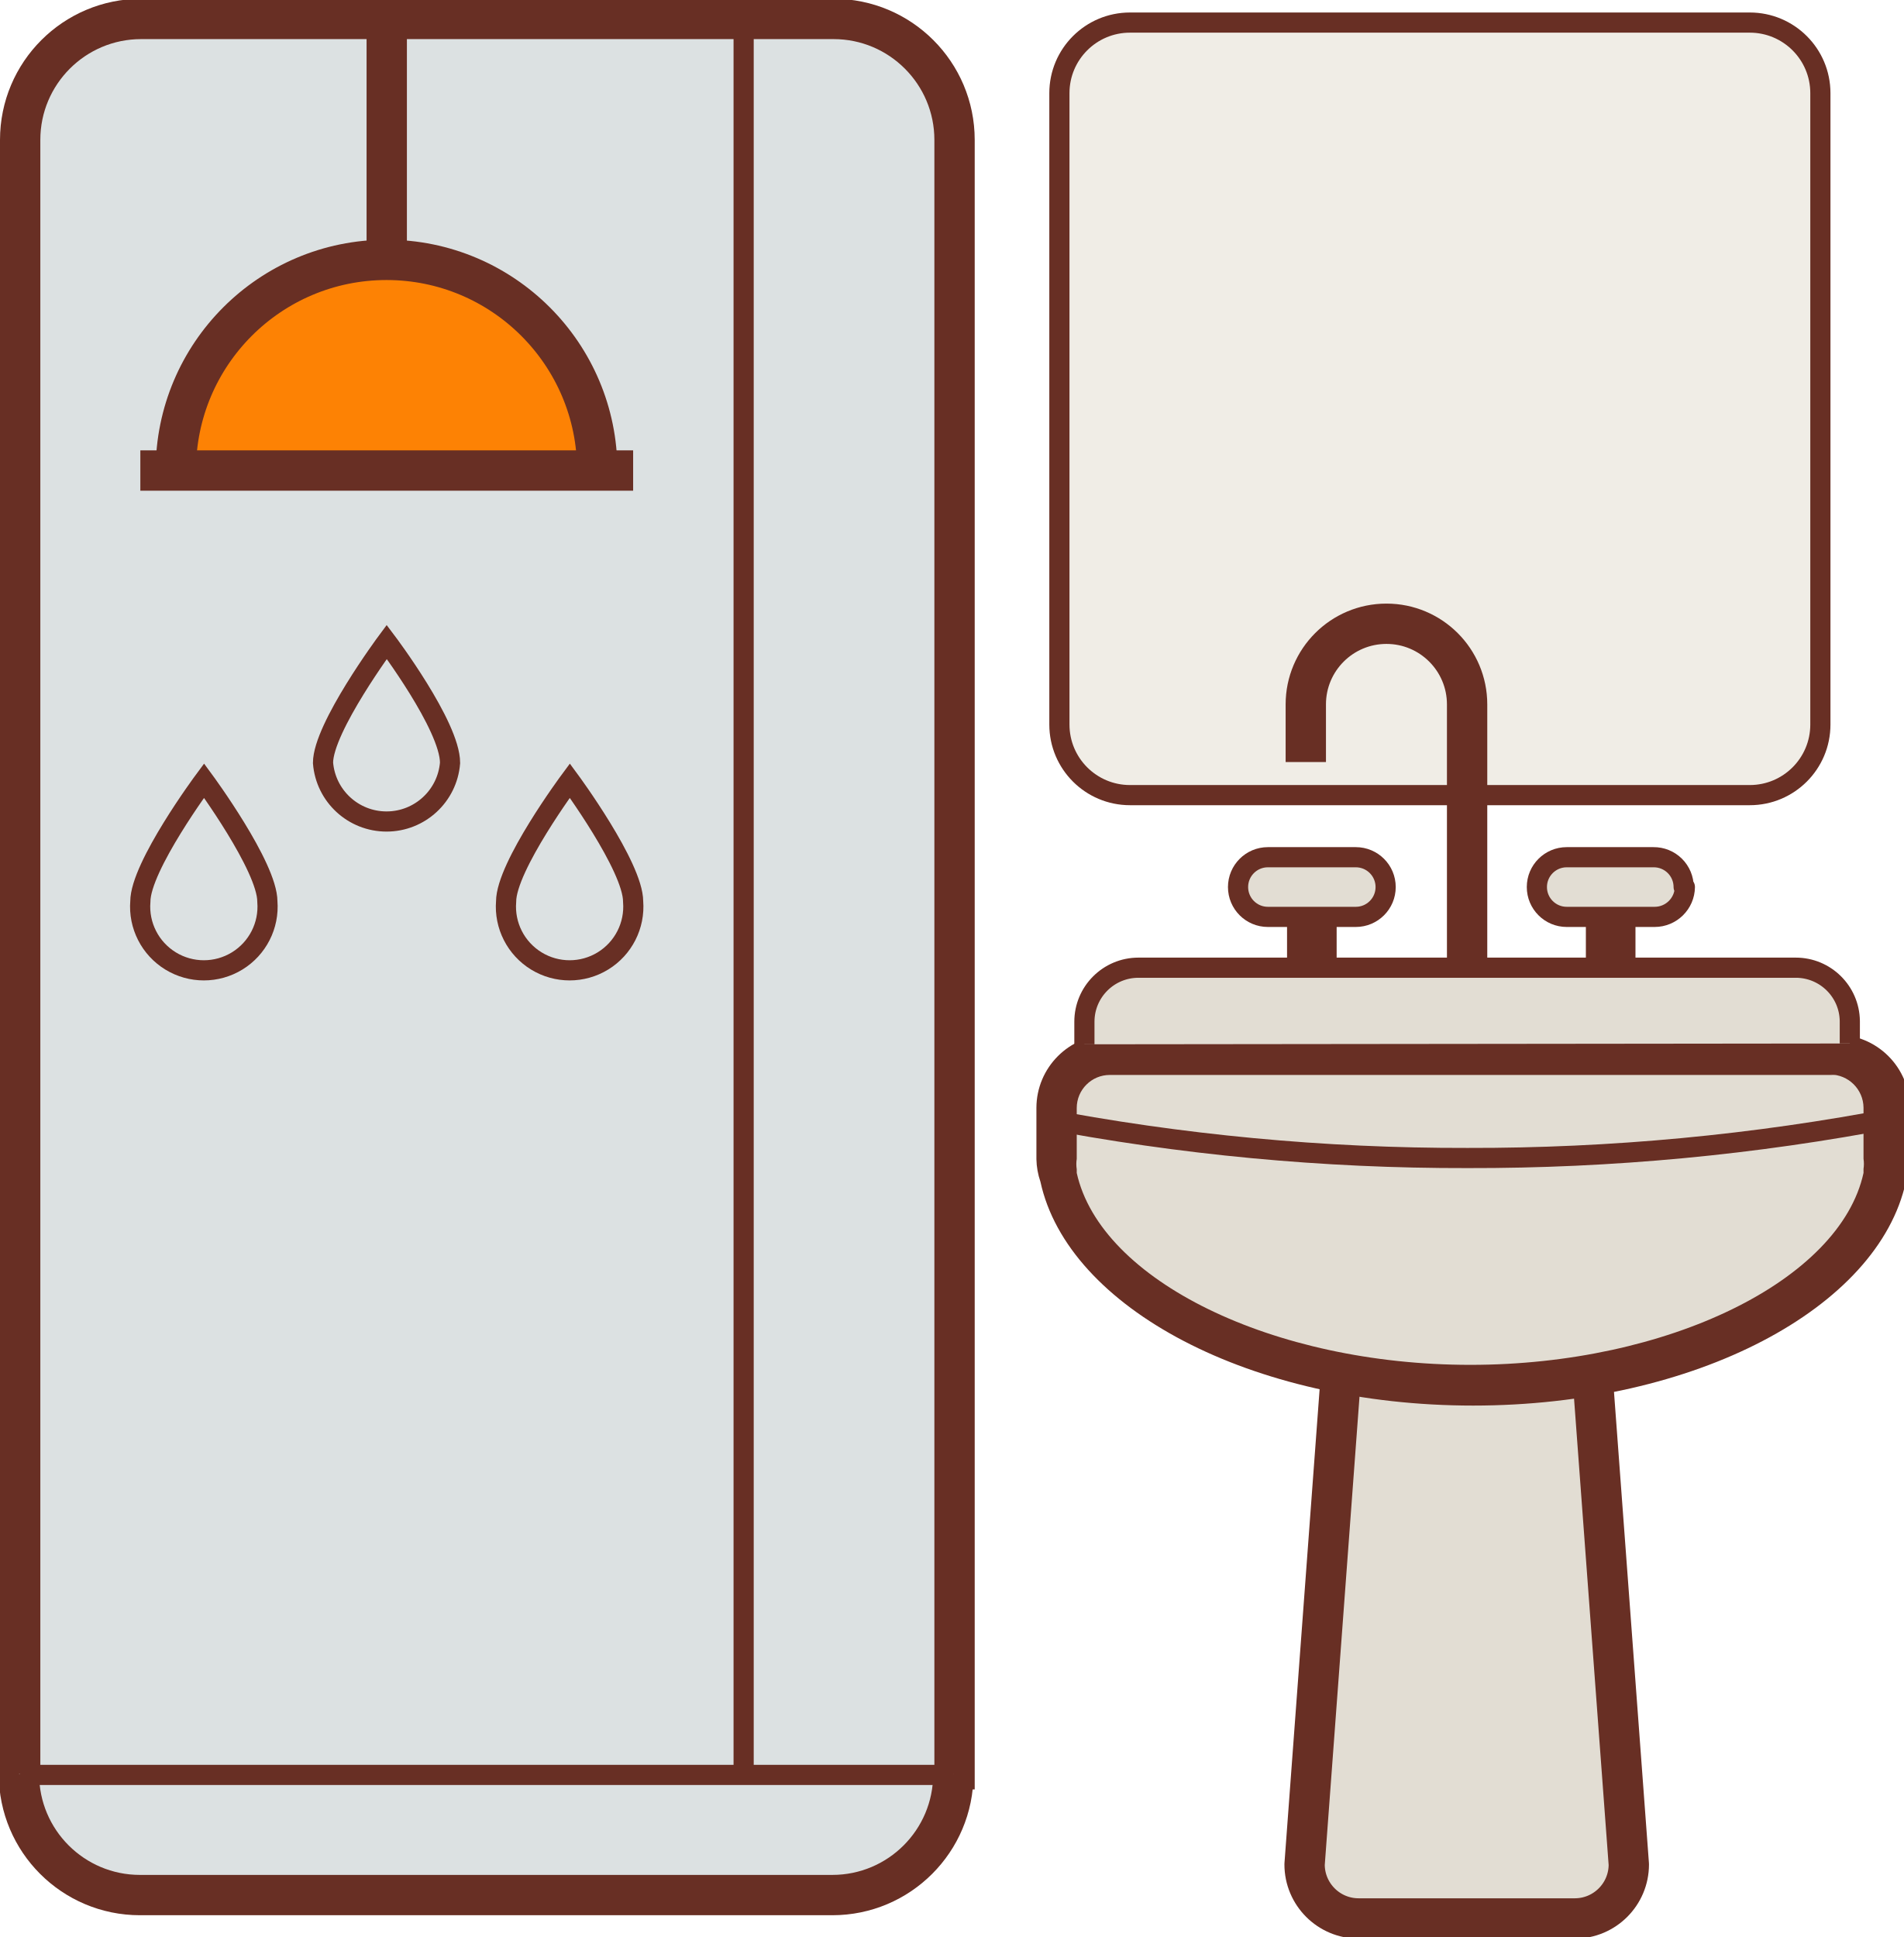
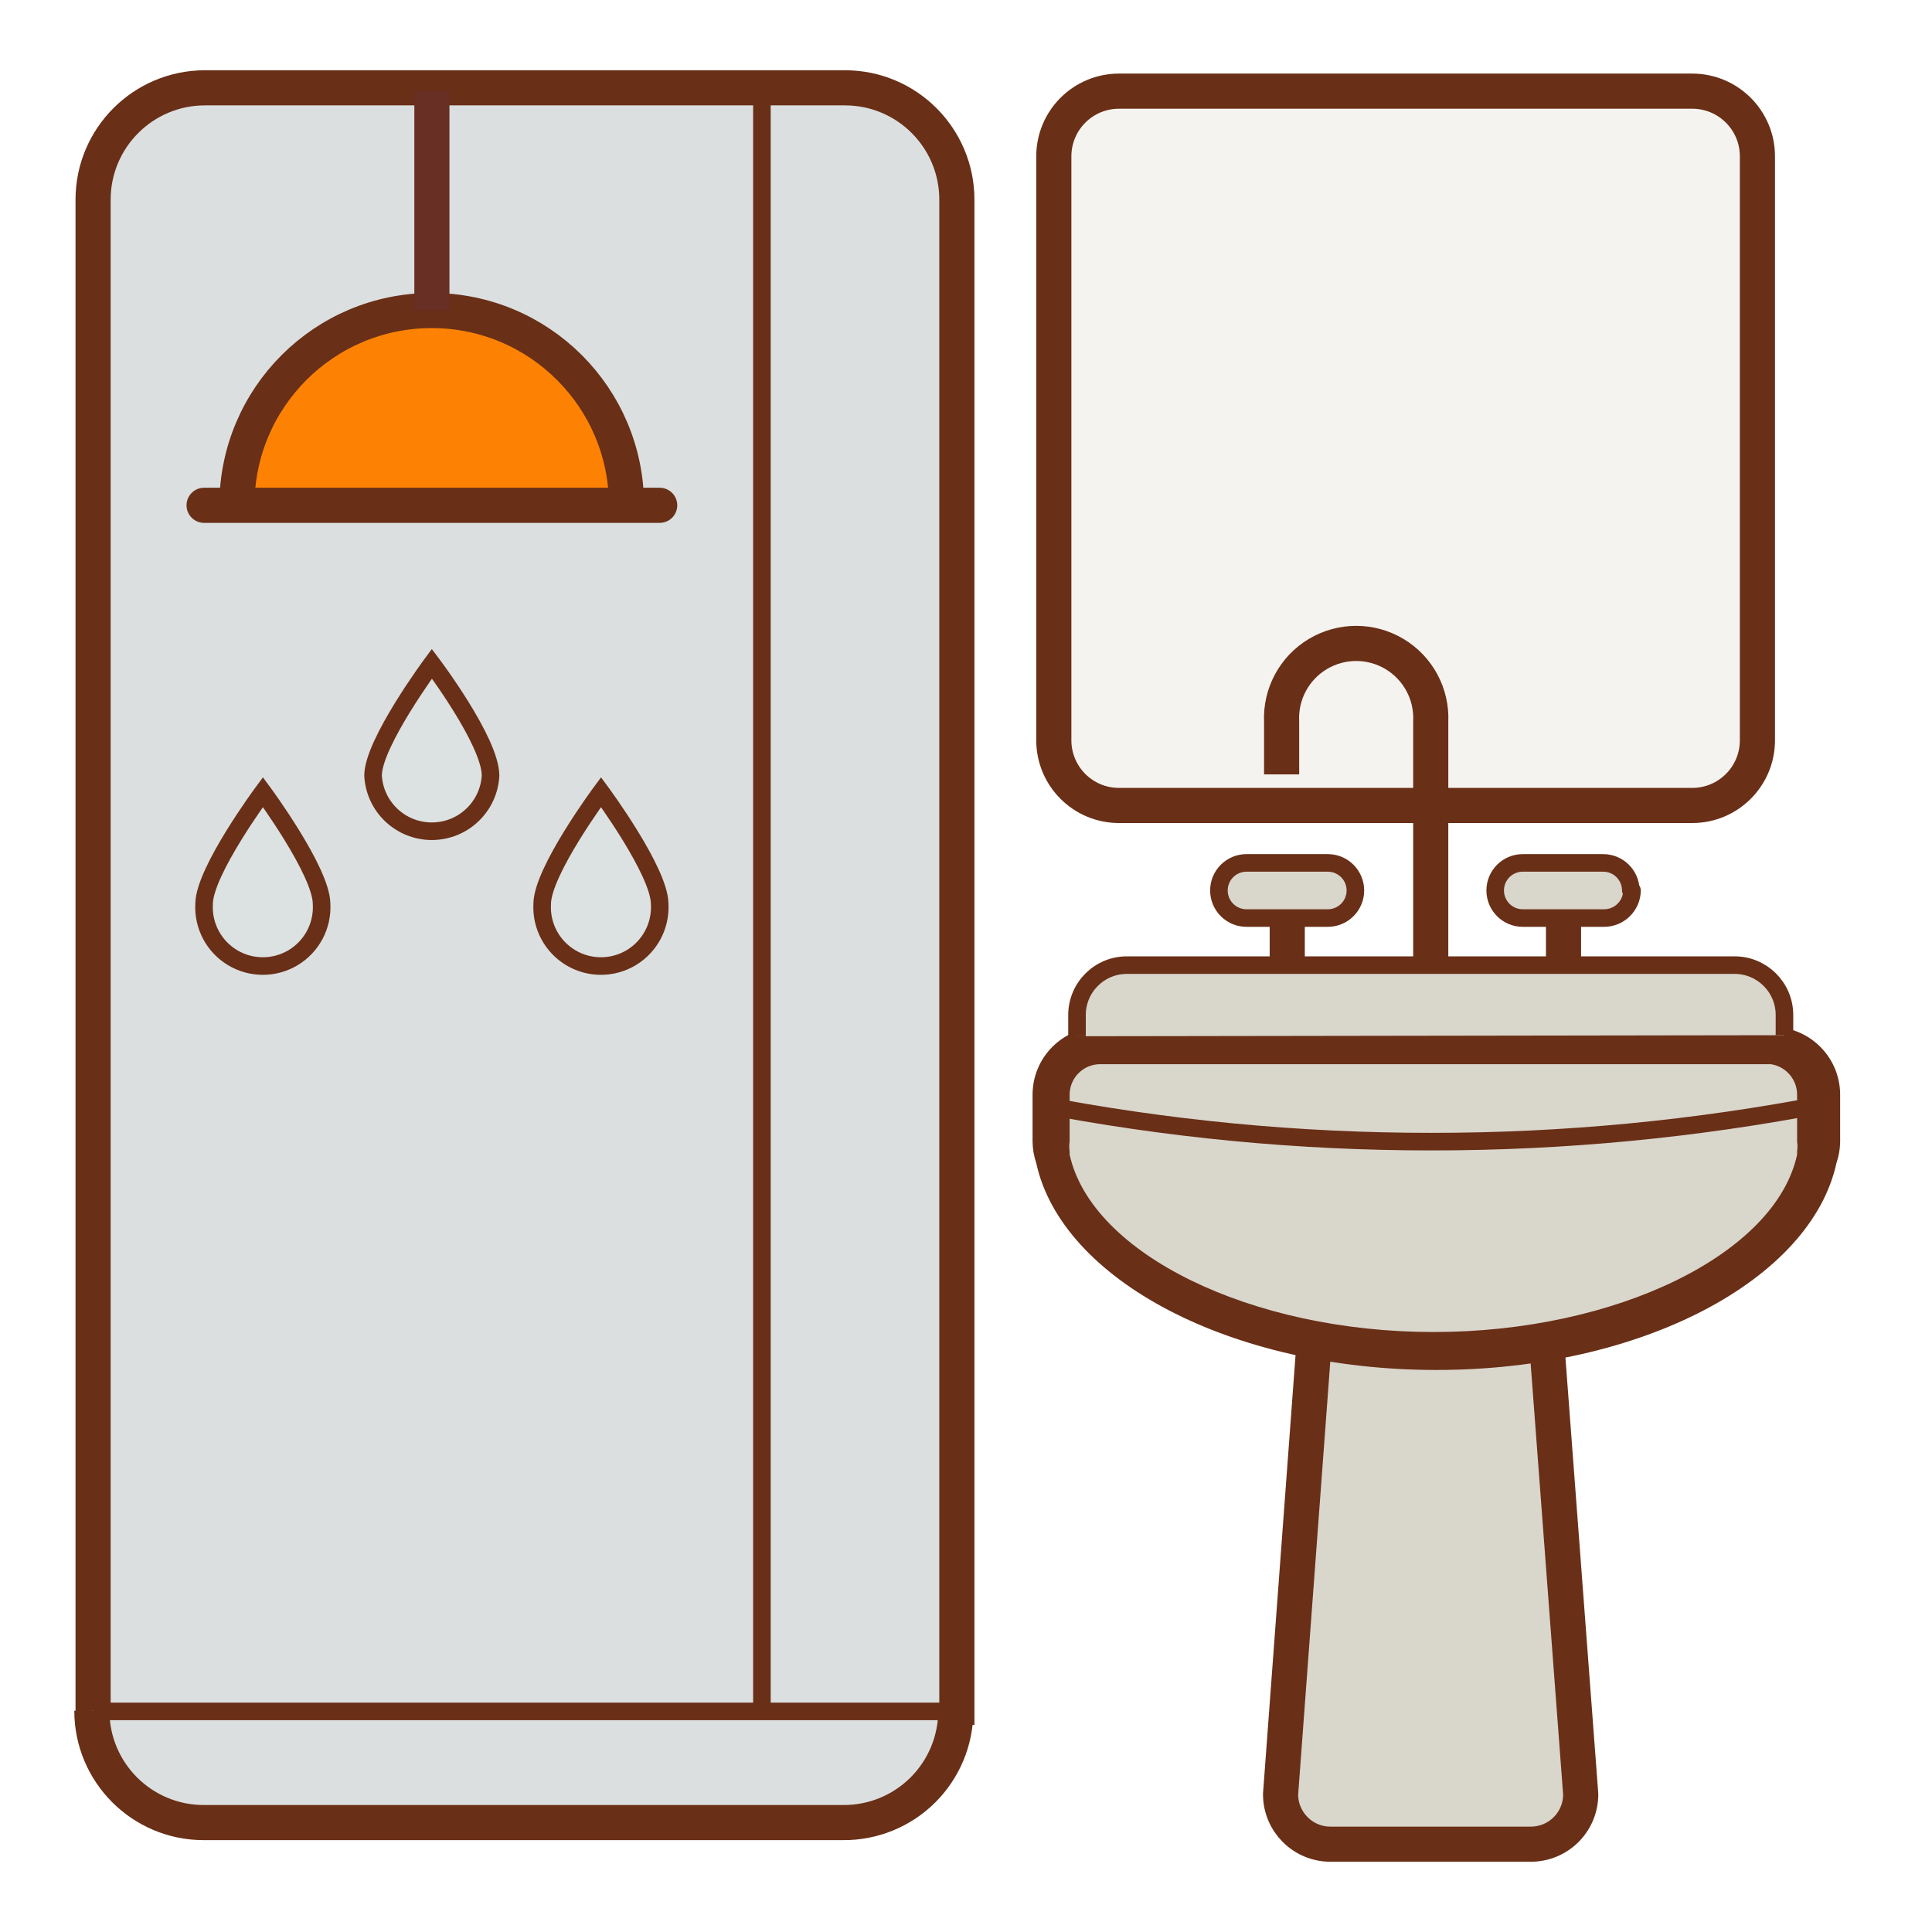
- <svg xmlns="http://www.w3.org/2000/svg" width="47.2" height="48.04" viewBox="0 0 47.2 48.04">
-   <rect x="26.27" y=".56" width="18.87" height="19.16" rx="1.75" ry="1.75" fill="#f0ede6" stroke="#682f24" stroke-miterlimit="10" stroke-width=".5" />
-   <path d="M39.5 34.24l.89 12a1.34 1.34 0 0 1-1.34 1.34h-5.36a1.34 1.34 0 0 1-1.34-1.34l.89-12" fill="#e2ddd3" stroke="#682f24" stroke-linejoin="round" />
-   <path d="M36.38 34.36c-5.2 0-9.61-2.22-10.25-5.16a1.54 1.54 0 0 1-.08-.46v-1.26a1.33 1.33 0 0 1 1.32-1.32h18a1.33 1.33 0 0 1 1.33 1.32v1.27a1.33 1.33 0 0 1-.07.41c-.63 2.99-5.05 5.2-10.25 5.2z" fill="#e2ddd3" />
-   <path d="M45.38 26.65a.83.83 0 0 1 .83.82v1.27a.83.83 0 0 1 0 .25v.1c-.58 2.67-4.86 4.76-9.75 4.76s-9.17-2.09-9.76-4.76V29a.84.84 0 0 1 0-.26v-1.26a.82.82 0 0 1 .82-.82h18m0-1h-18a1.82 1.82 0 0 0-1.82 1.82v1.27a1.83 1.83 0 0 0 .1.56c.68 3.13 5.22 5.55 10.73 5.55s10.05-2.42 10.73-5.55a1.81 1.81 0 0 0 .1-.56v-1.27a1.82 1.82 0 0 0-1.83-1.82z" fill="#682f24" />
-   <path d="M45.87 25.88v-.56A1.34 1.34 0 0 0 44.53 24h-16.3a1.34 1.34 0 0 0-1.34 1.34v.56" fill="#e2ddd3" stroke="#682f24" stroke-linejoin="round" stroke-width=".5" />
-   <path d="M47 27.72a55.44 55.44 0 0 1-10.61 1 55.42 55.42 0 0 1-10.61-1" fill="none" stroke="#682f24" stroke-linejoin="round" stroke-width=".5" />
-   <path d="M36.38 24v-6.53a2 2 0 1 0-4 0v1.43" fill="none" stroke="#682f24" stroke-linejoin="round" />
-   <path d="M41.78 22a.75.75 0 0 1-.75.74h-2.18a.74.74 0 0 1-.74-.74.74.74 0 0 1 .74-.74H41a.74.74 0 0 1 .75.74z" fill="#e2ddd3" stroke="#682f24" stroke-linejoin="round" stroke-width=".5" />
-   <path fill="none" stroke="#682f24" stroke-linejoin="round" stroke-width="1.23" d="M39.94 23.98v-1.2" />
-   <path d="M34.36 22a.74.74 0 0 1-.74.74h-2.18a.74.74 0 0 1-.74-.74.74.74 0 0 1 .74-.74h2.18a.74.74 0 0 1 .74.74z" fill="#e2ddd3" stroke="#682f24" stroke-linejoin="round" stroke-width=".5" />
-   <path fill="none" stroke="#682f24" stroke-linejoin="round" stroke-width="1.23" d="M32.53 23.98v-1.2" />
-   <path d="M.5 44.38V3.47a3 3 0 0 1 3-3h17.17a3 3 0 0 1 3 3v40.91" fill="#dce1e2" stroke="#682f24" stroke-linejoin="round" fill-rule="evenodd" />
-   <path d="M23.64 44a3 3 0 0 1-3 3H3.47a3 3 0 0 1-3-3" fill="#dce1e2" stroke="#682f24" stroke-linejoin="round" fill-rule="evenodd" />
-   <path fill="none" stroke="#682f24" stroke-miterlimit="10" stroke-width=".5" d="M18.44.56v43.46" />
-   <path d="M14.81 11.67a5.22 5.22 0 0 0-10.45 0" fill="#fd8204" stroke="#682f24" stroke-linejoin="round" />
-   <path fill="none" stroke="#682f24" stroke-linejoin="round" d="M9.59 6.45V.56" />
-   <path fill="#fd8204" stroke="#682f24" stroke-linejoin="round" d="M3.48 11.67H15.7" />
-   <path d="M11.16 18.92a1.58 1.58 0 0 1-3.15 0c0-.87 1.58-3 1.58-3s1.57 2.08 1.57 3zM15.7 22.36a1.58 1.58 0 1 1-3.15 0c0-.87 1.58-3 1.58-3s1.57 2.13 1.57 3zM6.63 22.36a1.58 1.58 0 1 1-3.15 0c0-.87 1.58-3 1.58-3s1.57 2.13 1.57 3z" fill="#dce1e2" stroke="#682f24" stroke-miterlimit="10" stroke-width=".5" />
-   <path fill="none" stroke="#682f24" stroke-miterlimit="10" stroke-width=".5" d="M.5 44.02h23.14" />
+ <svg xmlns="http://www.w3.org/2000/svg" width="110" height="110" viewBox="0 0 110 110">
+   <g data-name="Слой 1">
+     <rect x="60" y="5.19" width="40.06" height="40.67" rx="3.71" ry="3.71" fill="#f5f3ef" stroke="#692f17" stroke-miterlimit="10" stroke-width="2" />
+     <path d="M88.08 76.68L90 102.16a2.84 2.84 0 0 1-2.87 2.84H75.75a2.84 2.84 0 0 1-2.84-2.84l1.89-25.47" fill="#d9d6cc" stroke="#692f17" stroke-linejoin="round" stroke-width="2" />
+     <path d="M81.46 76.94c-11 0-20.4-4.71-21.76-11a3.27 3.27 0 0 1-.17-1v-2.61a2.82 2.82 0 0 1 2.8-2.8h38.21a2.82 2.82 0 0 1 2.82 2.8V65a2.82 2.82 0 0 1-.15.87c-1.33 6.38-10.71 11.07-21.75 11.07z" fill="#d9d6cc" />
+     <path d="M100.56 60.57a1.76 1.76 0 0 1 1.76 1.74V65a1.76 1.76 0 0 1 0 .53v.21c-1.23 5.67-10.32 10.1-20.7 10.1S62.15 71.4 60.9 65.74v-.19a1.78 1.78 0 0 1 0-.55v-2.67a1.74 1.74 0 0 1 1.74-1.74h38.21m0-2.12h-38.2a3.86 3.86 0 0 0-3.86 3.86V65a3.88 3.88 0 0 0 .21 1.22C60.44 72.86 70.08 78 81.78 78s21.33-5.14 22.78-11.78a3.84 3.84 0 0 0 .21-1.19v-2.7a3.86 3.86 0 0 0-3.86-3.86z" fill="#692f17" />
+     <path d="M101.6 58.94v-1.19a2.84 2.84 0 0 0-2.84-2.8h-34.6a2.84 2.84 0 0 0-2.84 2.84V59" fill="#d9d6cc" stroke="#692f17" stroke-linejoin="round" />
+     <path d="M104 62.84A117.68 117.68 0 0 1 81.48 65 117.64 117.64 0 0 1 59 62.84" fill="none" stroke="#692f17" stroke-linejoin="round" />
+     <path d="M81.46 54.95V41.09a4.25 4.25 0 1 0-8.49 0v3" fill="none" stroke="#692f17" stroke-linejoin="round" stroke-width="2" />
+     <path d="M92.92 50.7a1.59 1.59 0 0 1-1.59 1.57H86.7a1.57 1.57 0 0 1-1.57-1.57 1.57 1.57 0 0 1 1.57-1.57h4.56a1.57 1.57 0 0 1 1.59 1.55z" fill="#d9d6cc" stroke="#692f17" stroke-linejoin="round" />
+     <path fill="none" stroke="#692f17" stroke-linejoin="round" stroke-width="2" d="M89.02 54.9v-2.54" />
+     <path d="M77.17 50.7a1.57 1.57 0 0 1-1.57 1.57H71a1.57 1.57 0 0 1-1.6-1.57 1.57 1.57 0 0 1 1.6-1.57h4.6a1.57 1.57 0 0 1 1.57 1.57z" fill="#d9d6cc" stroke="#692f17" stroke-linejoin="round" />
+     <path fill="none" stroke="#692f17" stroke-linejoin="round" stroke-width="2" d="M73.29 54.9v-2.54" />
+     <path d="M5.3 98.21V11.37A6.37 6.37 0 0 1 11.67 5h36.44a6.37 6.37 0 0 1 6.37 6.37v86.84" fill="#dbdfe0" stroke="#692f17" stroke-linejoin="round" stroke-width="2" />
+     <path d="M54.42 97.4a6.37 6.37 0 0 1-6.42 6.37H11.6a6.37 6.37 0 0 1-6.37-6.37" fill="#dbdfe0" stroke="#692f17" stroke-linejoin="round" stroke-width="2" />
+     <path fill="none" stroke="#692f17" stroke-miterlimit="10" d="M43.38 5.19v92.25" />
+     <path d="M35.67 28.77a11.09 11.09 0 1 0-22.18 0" fill="#fd8204" stroke="#692f17" stroke-linejoin="round" stroke-width="2" />
+     <path fill="none" stroke="#682f24" stroke-linejoin="round" stroke-width="2" d="M24.59 17.69V5.19" />
+     <path fill="none" stroke="#692f17" stroke-linecap="round" stroke-linejoin="round" stroke-width="2" d="M11.62 28.77h25.94" />
+     <path d="M27.93 44.16a3.35 3.35 0 0 1-6.69 0c0-1.85 3.35-6.37 3.35-6.37s3.34 4.42 3.34 6.37zM37.56 51.47a3.35 3.35 0 1 1-6.69 0c0-1.85 3.35-6.37 3.35-6.37s3.34 4.52 3.34 6.37zM18.31 51.47a3.35 3.35 0 1 1-6.69 0c0-1.85 3.35-6.37 3.35-6.37s3.34 4.52 3.34 6.37z" fill="#dce1e2" stroke="#692f17" stroke-miterlimit="10" />
+     <path fill="none" stroke="#692f17" stroke-miterlimit="10" d="M5.3 97.44h49.12" />
+     <path fill="none" d="M0 0h110v110H0z" />
+   </g>
</svg>
